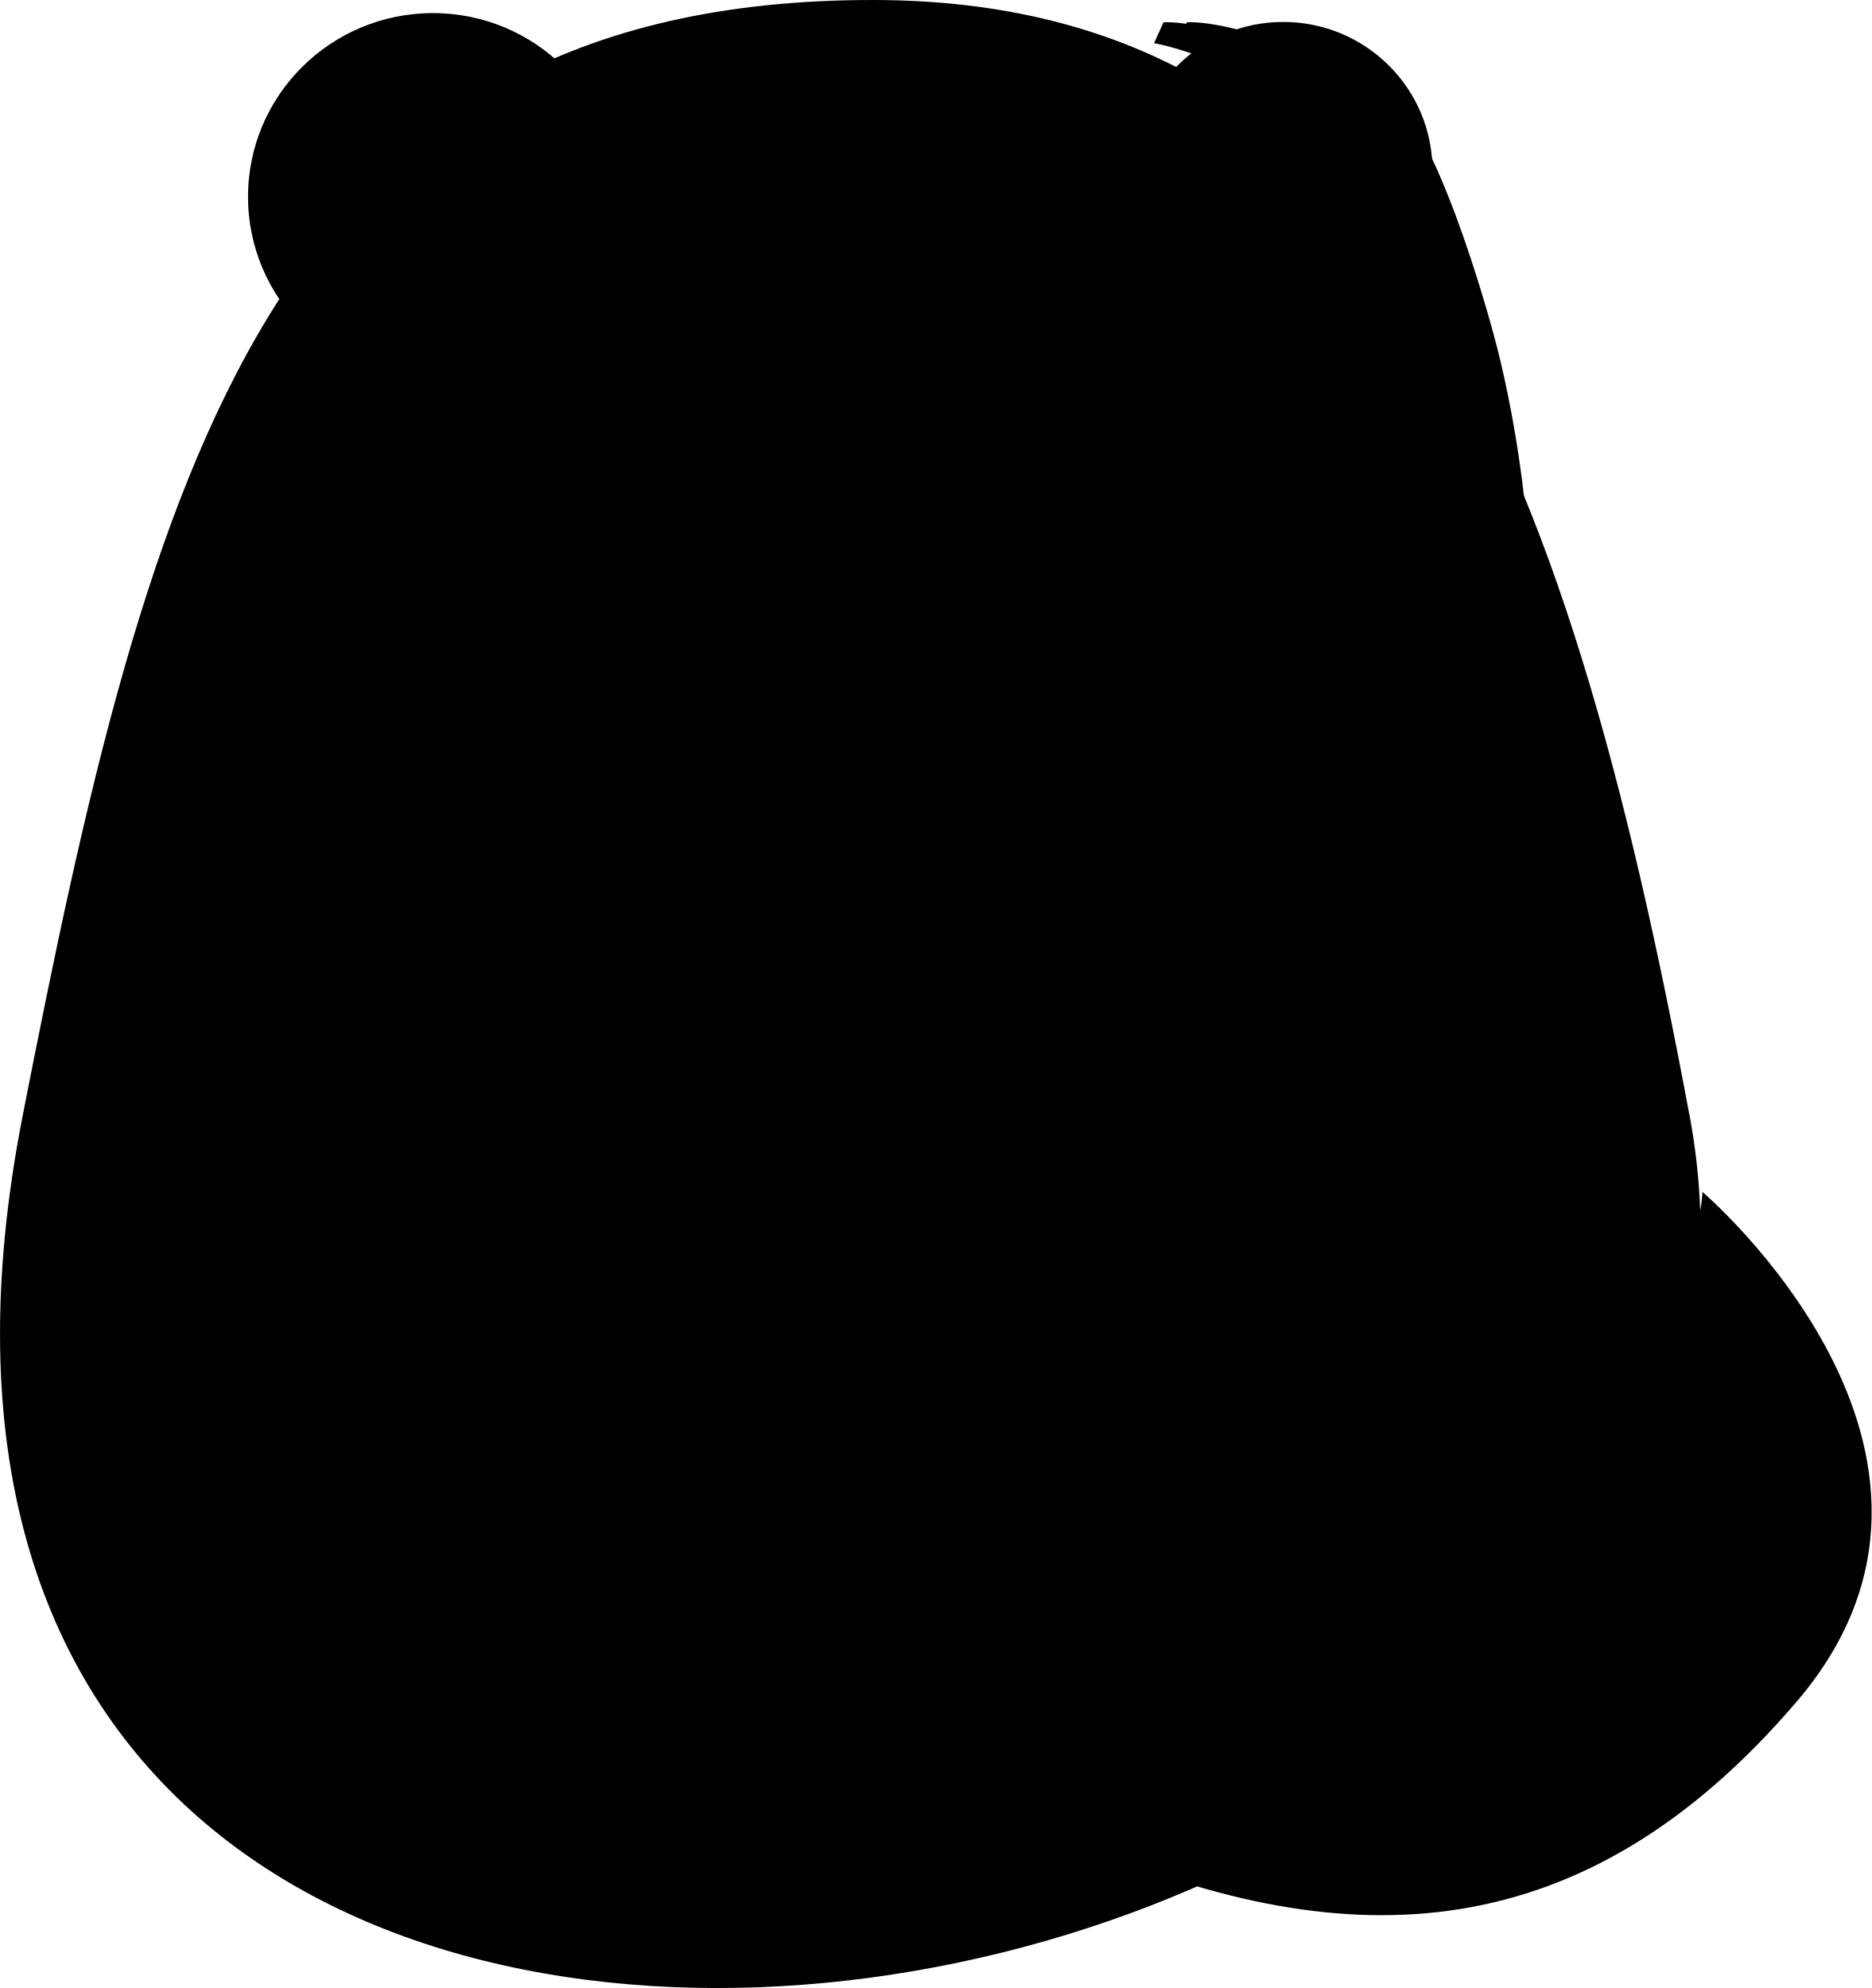
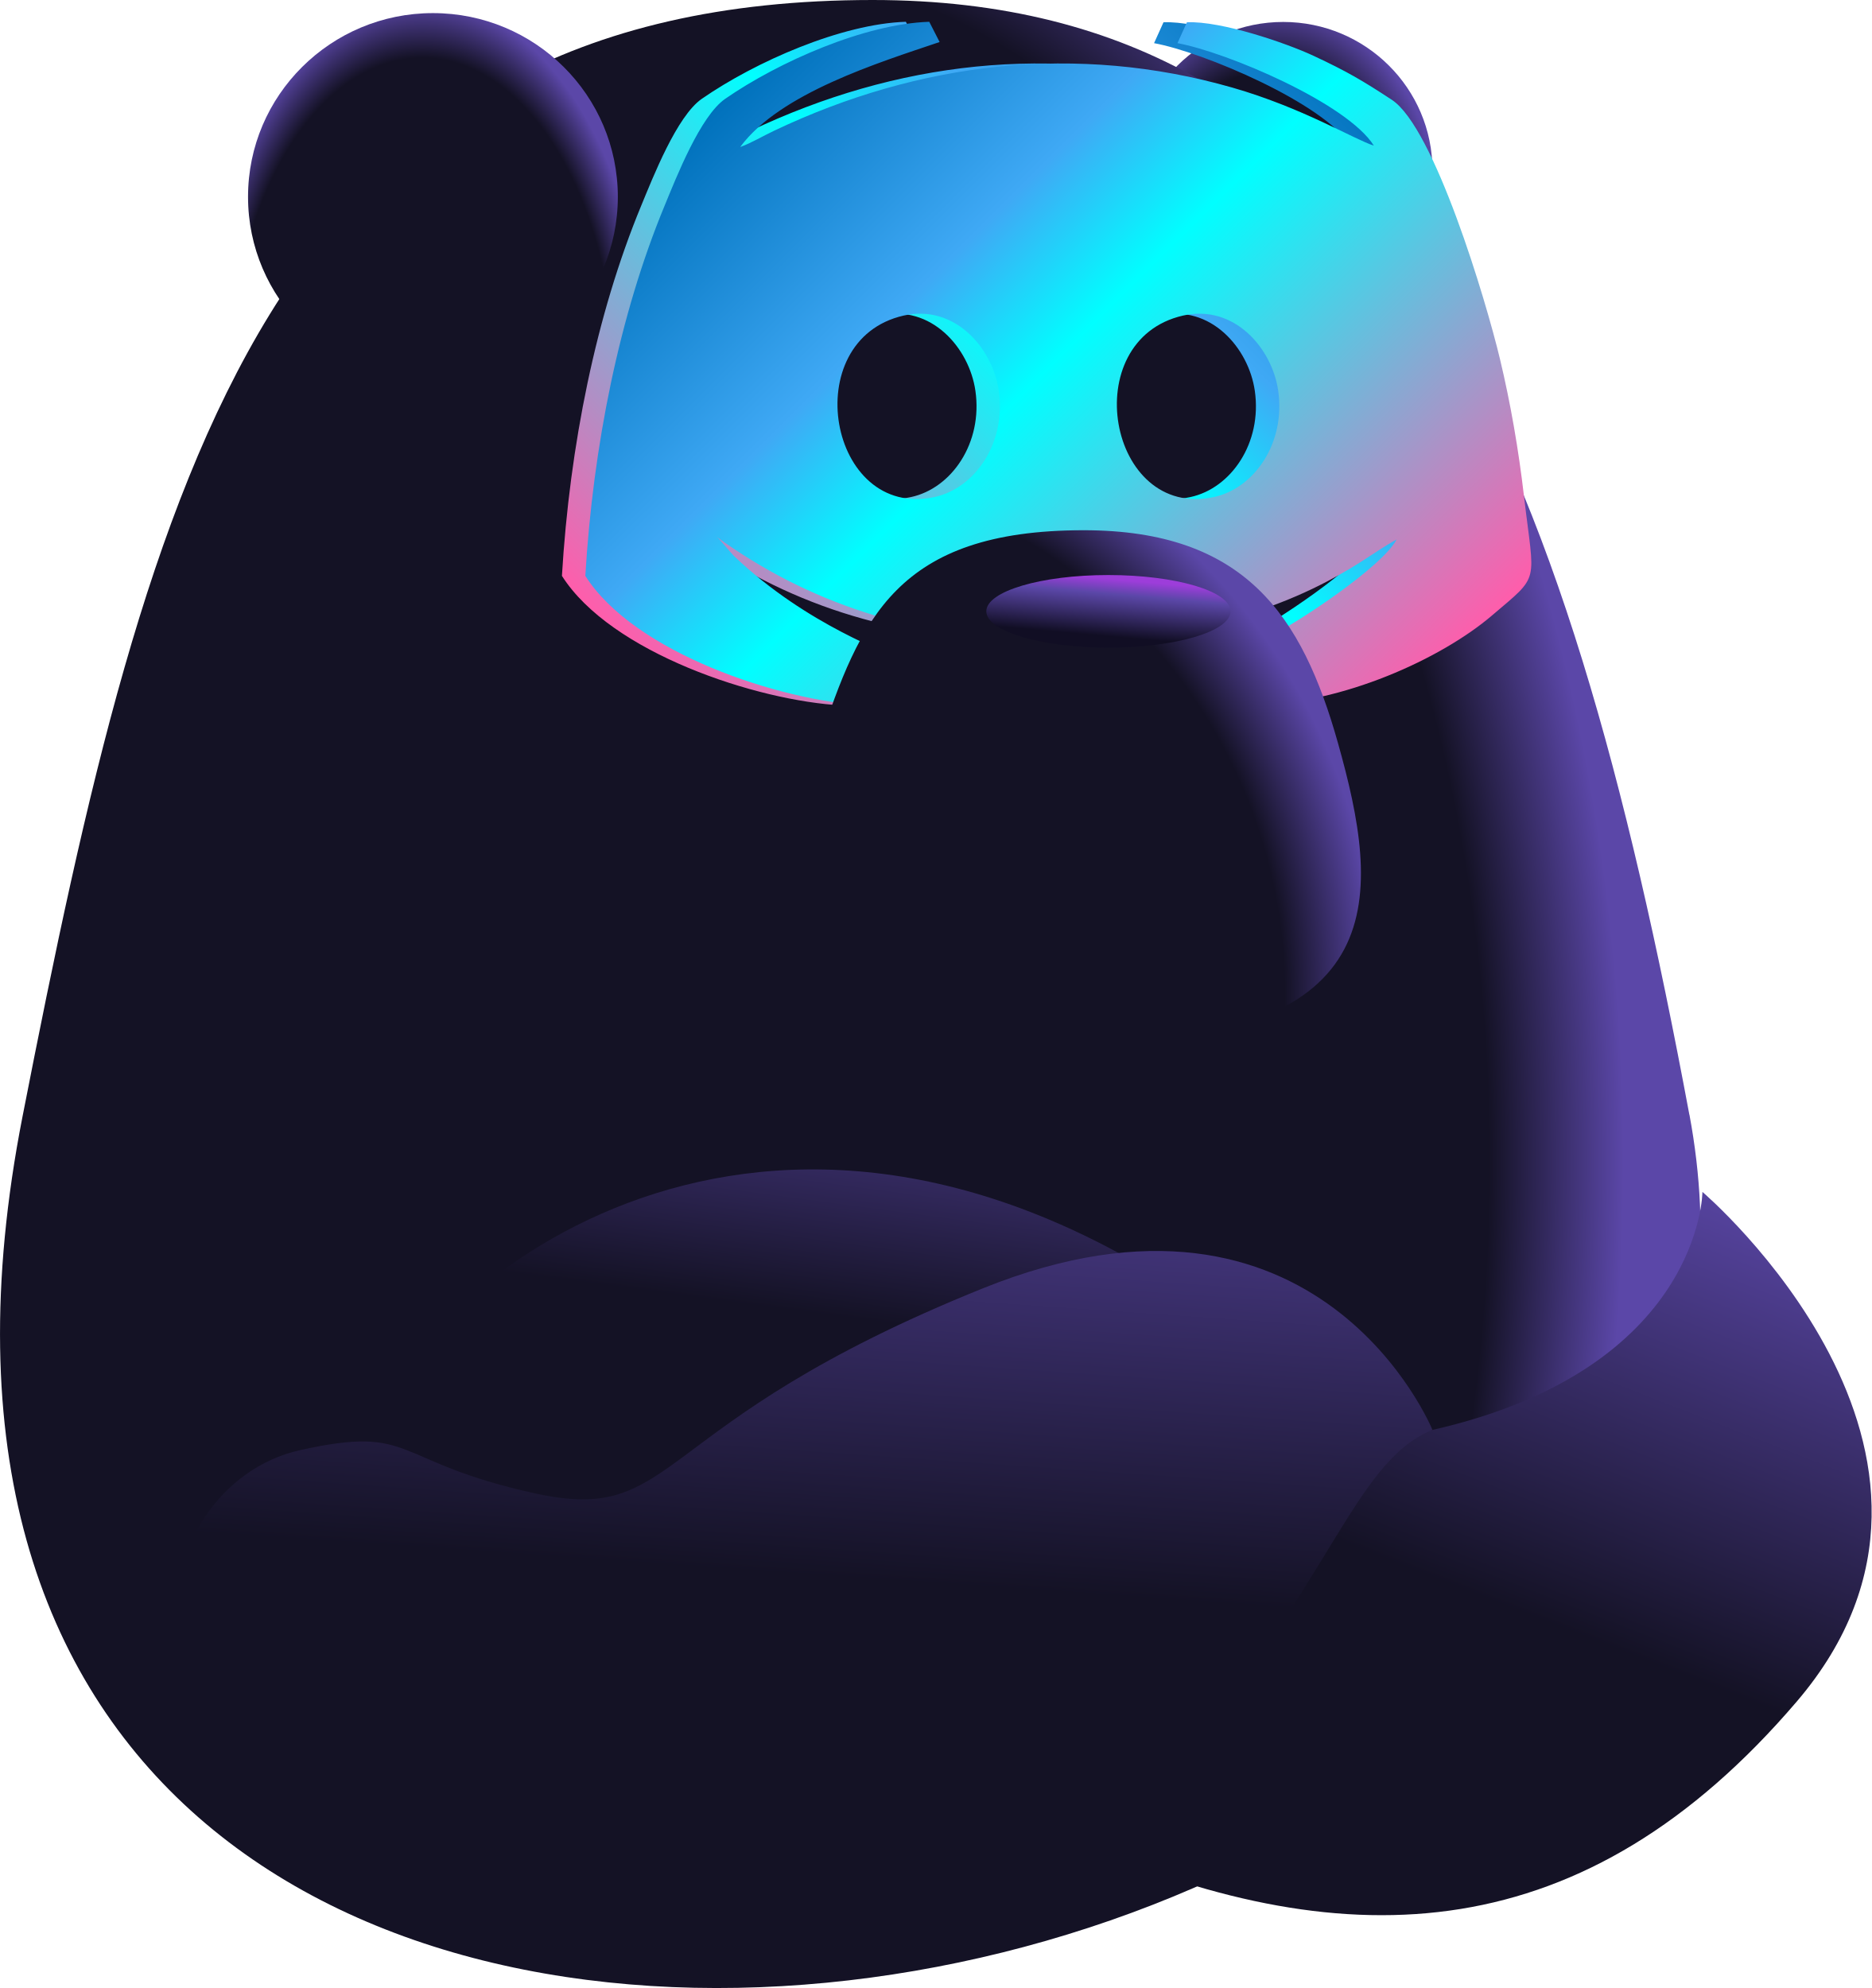
<svg xmlns="http://www.w3.org/2000/svg" width="225" height="239" viewBox="0 0 225 239" fill="none">
  <path d="M154.26 38.302C164.17 38.302 172.204 30.319 172.204 20.471C172.204 10.622 164.17 2.639 154.26 2.639C144.35 2.639 136.316 10.622 136.316 20.471C136.316 30.319 144.35 38.302 154.26 38.302Z" fill="url(#paint0_radial_3812_30027)" />
  <path d="M203.098 134.018C225.01 251.387 -28.732 294.839 2.704 134.245C18.003 56.065 32.572 0 104.9 0C167.27 0 188.194 54.214 203.088 134.018H203.098Z" fill="url(#paint1_radial_3812_30027)" />
  <path d="M52.045 45.746C64.321 45.746 74.272 35.858 74.272 23.661C74.272 11.463 64.321 1.575 52.045 1.575C39.769 1.575 29.817 11.463 29.817 23.661C29.817 35.858 39.769 45.746 52.045 45.746Z" fill="url(#paint2_radial_3812_30027)" />
-   <path fillRule="evenodd" clipRule="evenodd" d="M105.818 37.938C92.948 40.872 96.787 62.514 109.52 59.757C114.395 58.704 118.166 53.259 117.258 46.977C116.518 41.827 111.938 36.55 105.818 37.938ZM139.406 37.938C126.536 40.872 130.375 62.514 143.108 59.757C147.984 58.704 151.754 53.259 150.846 46.977C150.106 41.827 145.526 36.55 139.406 37.938ZM86.197 17.664C87.509 17.192 88.911 16.345 90.253 15.715C107.704 7.424 126.634 5.179 145.319 10.526C153.807 12.958 160.025 16.788 162.345 17.507C159.127 12.396 144.628 6.262 138.735 5.189L139.87 2.678C144.006 2.501 151.803 5.169 155.11 6.715C159.137 8.596 161.032 9.718 164.496 11.993C169.619 15.341 175.827 36.146 177.505 43.166C178.779 48.483 179.746 54.076 180.397 59.698C181.641 70.372 182.43 68.974 176.508 74.025C170.517 79.135 158.614 84.649 147.796 84.787C146.987 84.157 144.351 80.445 143.562 79.293C145.111 78.298 148.023 77.274 149.81 76.496C152.968 75.029 163.5 68.038 165.069 64.858C162.503 66.285 160.815 67.753 156.729 69.899C147.036 74.999 135.241 77.195 123.9 77.087C106.884 76.92 94.043 72.262 83.354 64.553C83.828 64.937 84.844 66.246 85.417 66.837C94.359 75.364 104.377 78.525 105.236 79.283C104.121 81.114 102.186 83.024 101.239 84.806C90.954 84.275 73.405 78.465 67.552 69.23C68.48 53.633 71.648 37.859 77.076 24.744C78.508 21.278 81.37 13.962 84.361 11.884C90.826 7.404 101.179 2.865 108.898 2.619L110.141 5.051C102.838 7.523 90.984 11.185 86.197 17.635V17.664Z" fill="url(#paint3_linear_3812_30027)" />
-   <path fillRule="evenodd" clipRule="evenodd" d="M108.632 37.938C95.761 40.872 99.601 62.514 112.333 59.757C117.209 58.704 120.979 53.259 120.071 46.977C119.331 41.827 114.751 36.55 108.632 37.938ZM142.22 37.938C129.349 40.872 133.189 62.514 145.921 59.757C150.797 58.704 154.567 53.259 153.659 46.977C152.919 41.827 148.339 36.55 142.22 37.938ZM89.01 17.664C90.323 17.192 91.724 16.345 93.067 15.715C110.517 7.424 129.448 5.179 148.132 10.526C156.62 12.958 162.839 16.788 165.158 17.507C161.941 12.396 147.441 6.262 141.549 5.189L142.684 2.678C146.819 2.501 154.617 5.169 157.923 6.715C161.95 8.596 163.845 9.718 167.31 11.993C172.432 15.341 178.641 36.146 180.319 43.166C181.592 48.483 182.559 54.076 183.211 59.698C184.454 70.372 185.244 68.974 179.322 74.025C173.331 79.135 161.427 84.649 150.61 84.787C149.8 84.157 147.165 80.445 146.375 79.293C147.925 78.298 150.837 77.274 152.623 76.496C155.782 75.029 166.313 68.038 167.882 64.858C165.316 66.285 163.628 67.753 159.542 69.899C149.85 74.999 138.055 77.195 126.714 77.087C109.698 76.92 96.857 72.262 86.167 64.553C86.641 64.937 87.658 66.246 88.23 66.837C97.173 75.364 107.191 78.525 108.049 79.283C106.934 81.114 105 83.024 104.052 84.806C93.767 84.275 76.218 78.465 70.365 69.23C71.293 53.633 74.461 37.859 79.89 24.744C81.321 21.278 84.183 13.962 87.174 11.884C93.639 7.404 103.993 2.865 111.711 2.619L112.955 5.051C105.651 7.523 93.797 11.185 89.01 17.635V17.664Z" fill="url(#paint4_linear_3812_30027)" />
+   <path fill-rule="evenodd" clip-rule="evenodd" d="M105.818 37.938C92.948 40.872 96.787 62.514 109.52 59.757C114.395 58.704 118.166 53.259 117.258 46.977C116.518 41.827 111.938 36.55 105.818 37.938ZM139.406 37.938C126.536 40.872 130.375 62.514 143.108 59.757C147.984 58.704 151.754 53.259 150.846 46.977C150.106 41.827 145.526 36.55 139.406 37.938ZM86.197 17.664C87.509 17.192 88.911 16.345 90.253 15.715C107.704 7.424 126.634 5.179 145.319 10.526C153.807 12.958 160.025 16.788 162.345 17.507C159.127 12.396 144.628 6.262 138.735 5.189L139.87 2.678C144.006 2.501 151.803 5.169 155.11 6.715C159.137 8.596 161.032 9.718 164.496 11.993C169.619 15.341 175.827 36.146 177.505 43.166C178.779 48.483 179.746 54.076 180.397 59.698C181.641 70.372 182.43 68.974 176.508 74.025C170.517 79.135 158.614 84.649 147.796 84.787C146.987 84.157 144.351 80.445 143.562 79.293C145.111 78.298 148.023 77.274 149.81 76.496C152.968 75.029 163.5 68.038 165.069 64.858C162.503 66.285 160.815 67.753 156.729 69.899C147.036 74.999 135.241 77.195 123.9 77.087C106.884 76.92 94.043 72.262 83.354 64.553C83.828 64.937 84.844 66.246 85.417 66.837C94.359 75.364 104.377 78.525 105.236 79.283C104.121 81.114 102.186 83.024 101.239 84.806C90.954 84.275 73.405 78.465 67.552 69.23C68.48 53.633 71.648 37.859 77.076 24.744C78.508 21.278 81.37 13.962 84.361 11.884C90.826 7.404 101.179 2.865 108.898 2.619L110.141 5.051C102.838 7.523 90.984 11.185 86.197 17.635V17.664Z" fill="url(#paint3_linear_3812_30027)" />
+   <path fill-rule="evenodd" clip-rule="evenodd" d="M108.632 37.938C95.761 40.872 99.601 62.514 112.333 59.757C117.209 58.704 120.979 53.259 120.071 46.977C119.331 41.827 114.751 36.55 108.632 37.938ZM142.22 37.938C129.349 40.872 133.189 62.514 145.921 59.757C150.797 58.704 154.567 53.259 153.659 46.977C152.919 41.827 148.339 36.55 142.22 37.938ZM89.01 17.664C90.323 17.192 91.724 16.345 93.067 15.715C110.517 7.424 129.448 5.179 148.132 10.526C156.62 12.958 162.839 16.788 165.158 17.507C161.941 12.396 147.441 6.262 141.549 5.189L142.684 2.678C146.819 2.501 154.617 5.169 157.923 6.715C161.95 8.596 163.845 9.718 167.31 11.993C172.432 15.341 178.641 36.146 180.319 43.166C181.592 48.483 182.559 54.076 183.211 59.698C184.454 70.372 185.244 68.974 179.322 74.025C173.331 79.135 161.427 84.649 150.61 84.787C149.8 84.157 147.165 80.445 146.375 79.293C147.925 78.298 150.837 77.274 152.623 76.496C155.782 75.029 166.313 68.038 167.882 64.858C165.316 66.285 163.628 67.753 159.542 69.899C149.85 74.999 138.055 77.195 126.714 77.087C109.698 76.92 96.857 72.262 86.167 64.553C86.641 64.937 87.658 66.246 88.23 66.837C97.173 75.364 107.191 78.525 108.049 79.283C106.934 81.114 105 83.024 104.052 84.806C93.767 84.275 76.218 78.465 70.365 69.23C71.293 53.633 74.461 37.859 79.89 24.744C81.321 21.278 84.183 13.962 87.174 11.884C93.639 7.404 103.993 2.865 111.711 2.619L112.955 5.051C105.651 7.523 93.797 11.185 89.01 17.635V17.664Z" fill="url(#paint4_linear_3812_30027)" />
  <path d="M43.053 175.727C45.846 159.058 83.698 123.119 134.48 150.639C185.262 178.16 101.761 194.13 70.66 189.276C39.559 184.412 43.053 175.737 43.053 175.737V175.727Z" fill="url(#paint5_linear_3812_30027)" />
  <path d="M160.834 89.296C165.937 107.384 167.951 125.383 130.276 125.383C84.607 125.383 92.326 107.847 98.465 89.336C103.4 74.458 107.763 63.745 130.276 63.745C149.691 63.745 156.541 74.044 160.834 89.296Z" fill="url(#paint6_radial_3812_30027)" />
  <path d="M133.247 77.855C141.353 77.855 147.924 75.902 147.924 73.493C147.924 71.084 141.353 69.131 133.247 69.131C125.141 69.131 118.57 71.084 118.57 73.493C118.57 75.902 125.141 77.855 133.247 77.855Z" fill="url(#paint7_linear_3812_30027)" />
  <path d="M130.375 221.867C162.206 235.455 190.504 234.412 216.009 204.548C241.513 174.684 204.658 143.294 204.658 143.294C204.658 143.294 204.549 164.572 172.195 171.907C139.841 179.253 130.365 221.867 130.365 221.867H130.375Z" fill="url(#paint8_linear_3812_30027)" />
  <path d="M36.065 174.339C16.878 178.632 9.682 213.921 50.13 229.902C90.568 245.873 122.014 233.023 140.886 212.188C159.758 191.354 162.63 175.727 172.204 171.907C172.204 171.907 158.623 138.567 118.135 154.893C77.648 171.208 81.843 183.368 64.373 179.548C46.903 175.727 50.051 171.218 36.075 174.339H36.065Z" fill="url(#paint9_linear_3812_30027)" />
  <defs>
    <radialGradient id="paint0_radial_3812_30027" cx="0" cy="0" r="1" gradientUnits="userSpaceOnUse" gradientTransform="translate(152.748 29.8148) scale(21.1002 29.5636)">
-       <stop offset="0.72" stopColor="#141225" />
-       <stop offset="1" stopColor="#5B47A8" />
+       <stop offset="0.72" stop-color="#141225" />
+       <stop offset="1" stop-color="#5B47A8" />
    </radialGradient>
    <radialGradient id="paint1_radial_3812_30027" cx="0" cy="0" r="1" gradientUnits="userSpaceOnUse" gradientTransform="translate(87.164 139.513) scale(108.075 167.172)">
-       <stop stopColor="#141225" />
-       <stop offset="0.85" stopColor="#141225" />
-       <stop offset="1" stopColor="#5B47A8" />
+       <stop stop-color="#141225" />
+       <stop offset="0.85" stop-color="#141225" />
+       <stop offset="1" stop-color="#5B47A8" />
    </radialGradient>
    <radialGradient id="paint2_radial_3812_30027" cx="0" cy="0" r="1" gradientUnits="userSpaceOnUse" gradientTransform="translate(50.761 46.3508) scale(27.3547 46.2988)">
-       <stop offset="0.85" stopColor="#141225" />
-       <stop offset="1" stopColor="#5B47A8" />
+       <stop offset="0.85" stop-color="#141225" />
+       <stop offset="1" stop-color="#5B47A8" />
    </radialGradient>
    <linearGradient id="paint3_linear_3812_30027" x1="85.604" y1="87.839" x2="162.957" y2="10.29" gradientUnits="userSpaceOnUse">
-       <stop stopColor="#FF5DAB" />
-       <stop offset="0.54" stopColor="#00FFFF" />
-       <stop offset="0.7" stopColor="#3FA9F5" />
-       <stop offset="1" stopColor="#0071BC" />
+       <stop stop-color="#FF5DAB" />
+       <stop offset="0.54" stop-color="#00FFFF" />
+       <stop offset="0.7" stop-color="#3FA9F5" />
+       <stop offset="1" stop-color="#0071BC" />
    </linearGradient>
    <linearGradient id="paint4_linear_3812_30027" x1="88.447" y1="10.516" x2="165.731" y2="87.987" gradientUnits="userSpaceOnUse">
-       <stop stopColor="#0071BC" />
-       <stop offset="0.3" stopColor="#3FA9F5" />
-       <stop offset="0.46" stopColor="#00FFFF" />
-       <stop offset="1" stopColor="#FF5DAB" />
+       <stop stop-color="#0071BC" />
+       <stop offset="0.3" stop-color="#3FA9F5" />
+       <stop offset="0.46" stop-color="#00FFFF" />
+       <stop offset="1" stop-color="#FF5DAB" />
    </linearGradient>
    <linearGradient id="paint5_linear_3812_30027" x1="95.138" y1="183.821" x2="103.969" y2="117.648" gradientUnits="userSpaceOnUse">
-       <stop offset="0.39" stopColor="#141225" />
-       <stop offset="1" stopColor="#5B47A8" />
+       <stop offset="0.39" stop-color="#141225" />
+       <stop offset="1" stop-color="#5B47A8" />
    </linearGradient>
    <radialGradient id="paint6_radial_3812_30027" cx="0" cy="0" r="1" gradientUnits="userSpaceOnUse" gradientTransform="translate(91.0558 119.5) scale(74.5359 74.356)">
-       <stop offset="0.85" stopColor="#141225" />
-       <stop offset="1" stopColor="#5B47A8" />
+       <stop offset="0.85" stop-color="#141225" />
+       <stop offset="1" stop-color="#5B47A8" />
    </radialGradient>
    <linearGradient id="paint7_linear_3812_30027" x1="132.981" y1="76.477" x2="133.59" y2="69.613" gradientUnits="userSpaceOnUse">
-       <stop stopColor="#110E24" />
-       <stop offset="0.74" stopColor="#5B47A8" />
-       <stop offset="1" stopColor="#9D3DDA" />
+       <stop stop-color="#110E24" />
+       <stop offset="0.74" stop-color="#5B47A8" />
+       <stop offset="1" stop-color="#9D3DDA" />
    </linearGradient>
    <linearGradient id="paint8_linear_3812_30027" x1="167.921" y1="228.78" x2="203.315" y2="138.007" gradientUnits="userSpaceOnUse">
-       <stop offset="0.39" stopColor="#141225" />
-       <stop offset="1" stopColor="#5B47A8" />
+       <stop offset="0.39" stop-color="#141225" />
+       <stop offset="1" stop-color="#5B47A8" />
    </linearGradient>
    <linearGradient id="paint9_linear_3812_30027" x1="92.966" y1="232.994" x2="100.756" y2="120.989" gradientUnits="userSpaceOnUse">
-       <stop offset="0.39" stopColor="#141225" />
-       <stop offset="1" stopColor="#5B47A8" />
+       <stop offset="0.39" stop-color="#141225" />
+       <stop offset="1" stop-color="#5B47A8" />
    </linearGradient>
  </defs>
</svg>
